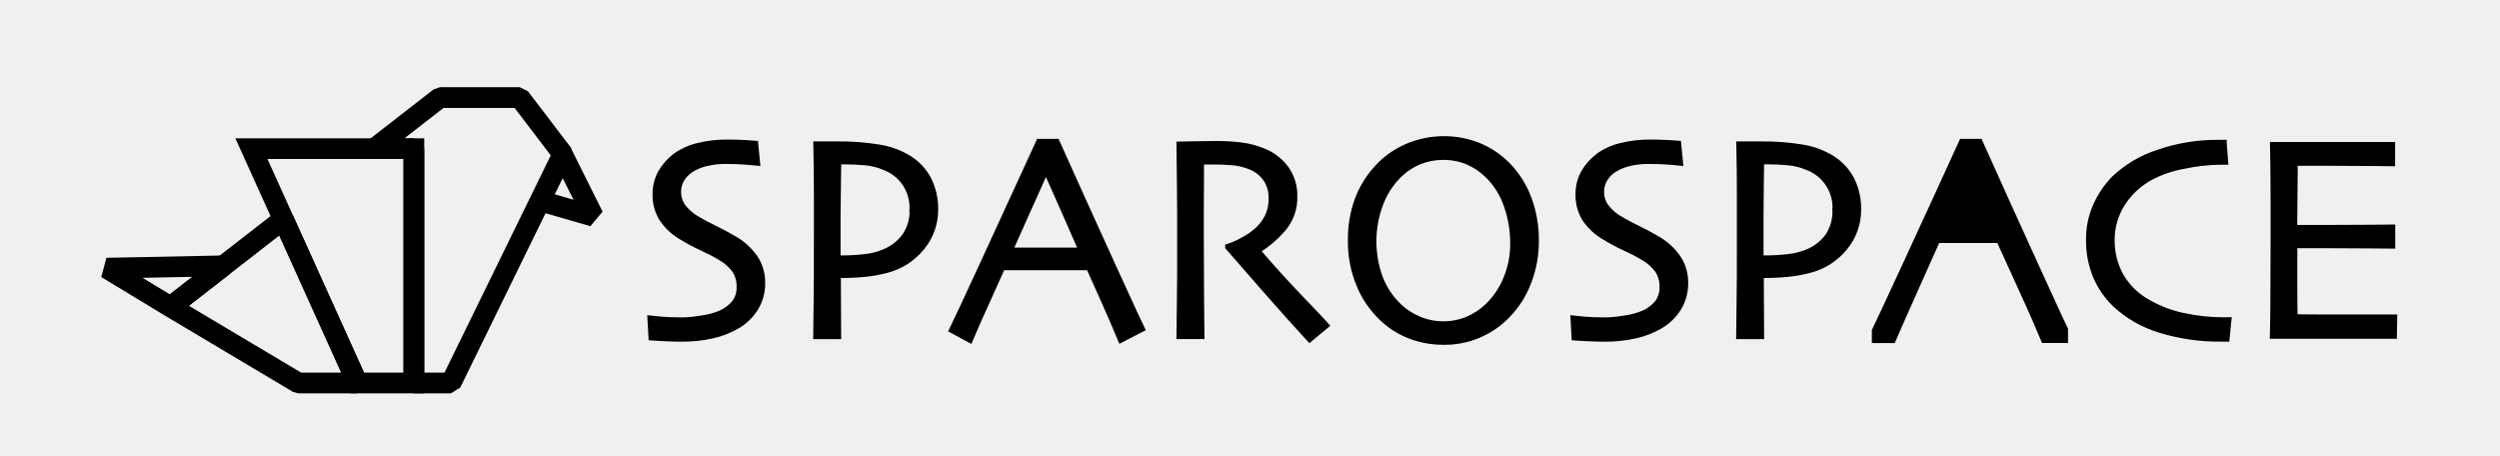
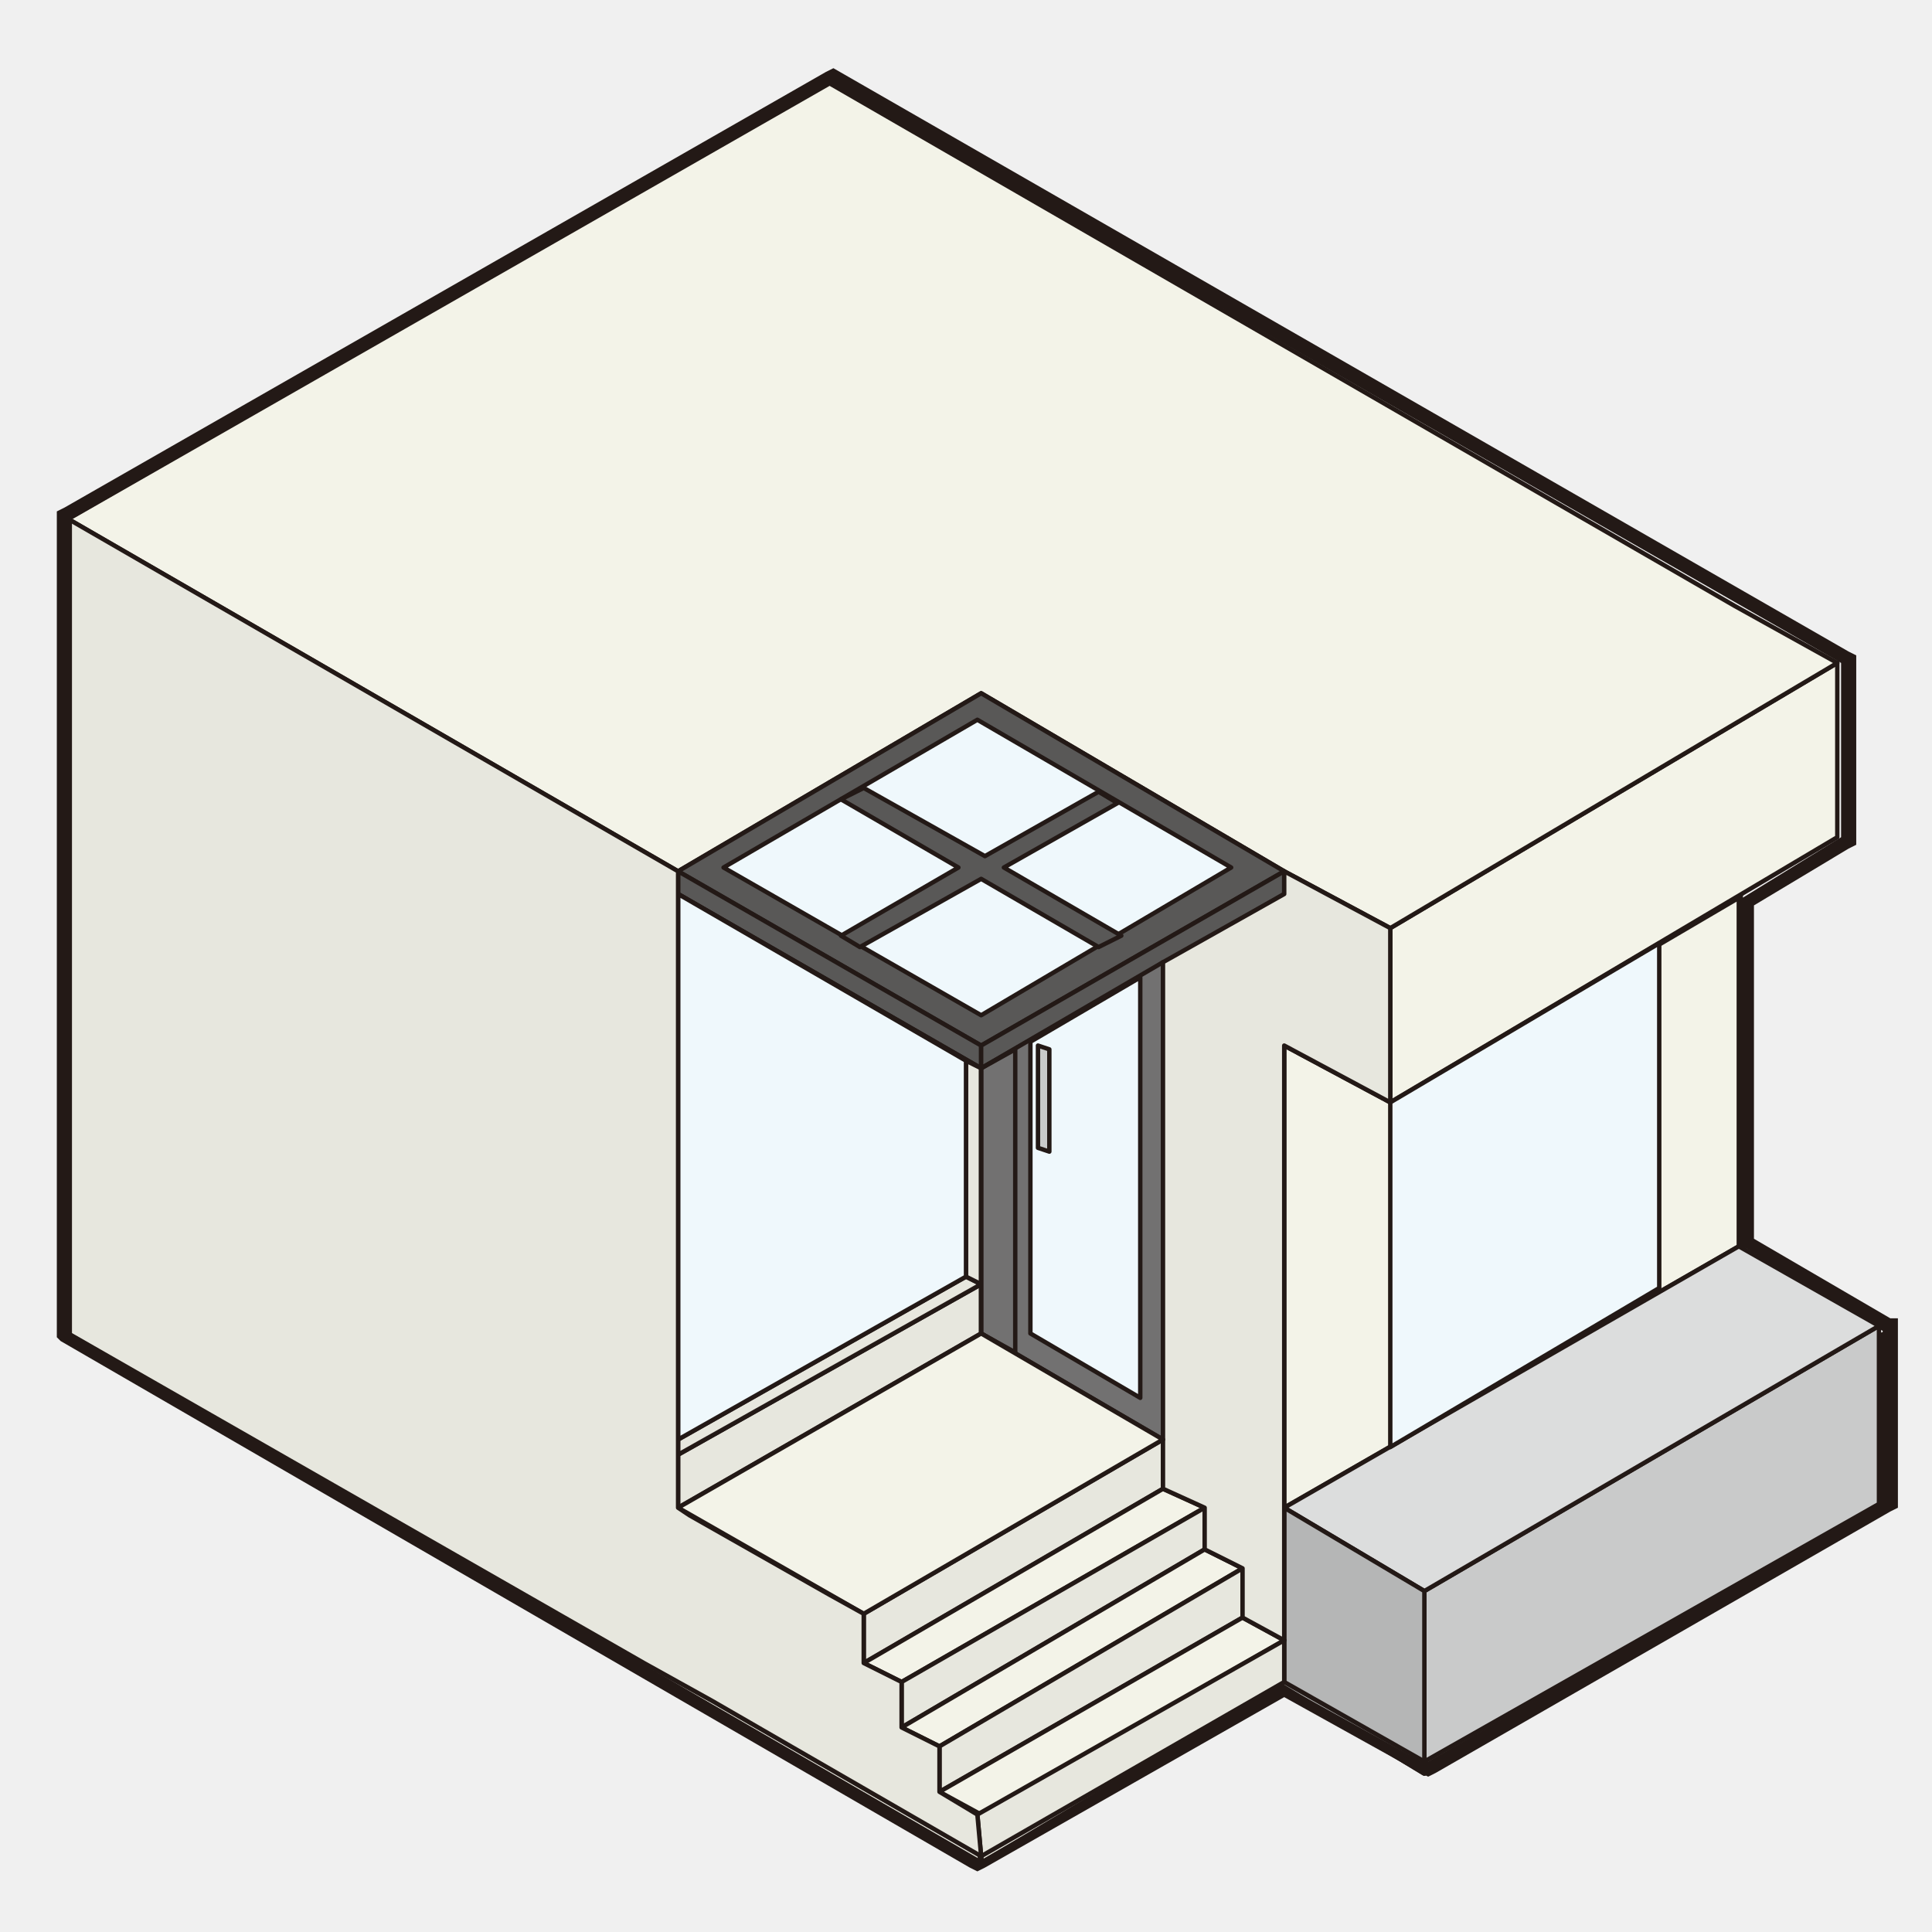
- <svg xmlns="http://www.w3.org/2000/svg" id="Layer_1" data-name="Layer 1" viewBox="0 0 603.04 109.89">
-   <path d="M184.15,68.16a11.59,11.59,0,0,1-1.69,6.29,13,13,0,0,1-4.55,4.37,21.32,21.32,0,0,1-6,2.32,33.27,33.27,0,0,1-7.5.78q-2.23,0-4.62-.14L157,81.61l-.28-5q.49.07,2.72.26t5.26.19a30.18,30.18,0,0,0,4.77-.49A16.89,16.89,0,0,0,174,75.31a8.74,8.74,0,0,0,3.15-2.44,5.77,5.77,0,0,0,1.1-3.62,6.88,6.88,0,0,0-1.1-4,11.13,11.13,0,0,0-3.64-3.12q-1.64-1-4.25-2.19a46.27,46.27,0,0,1-4.7-2.51,14.37,14.37,0,0,1-5.07-4.72,11,11,0,0,1-1.52-5.7,10.79,10.79,0,0,1,1.38-5.56,13.74,13.74,0,0,1,3.58-4A15.49,15.49,0,0,1,168.37,35a28.62,28.62,0,0,1,7.17-.84q2.16,0,4.38.12t2.53.16l.49,5.05-2.54-.24q-2.23-.21-5.5-.21a19.57,19.57,0,0,0-4,.44,12.28,12.28,0,0,0-3.64,1.34A7.21,7.21,0,0,0,164.85,43a5.78,5.78,0,0,0-1,3.34,6,6,0,0,0,1,3.29,11.55,11.55,0,0,0,3.85,3.26q1.43.87,3.78,2t4.62,2.46a15.64,15.64,0,0,1,5.24,4.72A10.78,10.78,0,0,1,184.15,68.16Z" style="stroke:#000;stroke-miterlimit:10" />
-   <path d="M225.89,50.61a14.36,14.36,0,0,1-3.29,9.2,16.24,16.24,0,0,1-8.78,5.57,32.9,32.9,0,0,1-5.17.91q-2.8.28-6.24.28l.07,14.74h-5.75q0-2.09.1-7.75T196.9,56q0-3.76,0-9.23t-.14-12.16q1.5,0,2.94,0H202a58.52,58.52,0,0,1,10.25.77A19.6,19.6,0,0,1,219.38,38a13.35,13.35,0,0,1,4.84,5.17A15.8,15.8,0,0,1,225.89,50.61Zm-5.92,0a10.16,10.16,0,0,0-6.65-10.1,14.74,14.74,0,0,0-4.53-1.13q-2.44-.23-5-.23h-1.29q0,.38-.07,5.23T202.34,52q0,2.58,0,6.1t0,4h1.39a42.07,42.07,0,0,0,5-.31,15.69,15.69,0,0,0,4.51-1.15,11.28,11.28,0,0,0,5-3.87A10.59,10.59,0,0,0,220,50.61Z" style="stroke:#000;stroke-miterlimit:10" />
-   <path d="M275.81,79.43l-5.42,2.8q-.14-.38-2.23-5.19t-5.52-12.37H242q-3.67,8.12-5.67,12.58t-2.2,5l-4.67-2.53q.91-1.81,7.47-16T250.59,34h4.53q7,15.6,13.69,30.23T275.81,79.43ZM260.68,60.22q-1.85-4.25-3.9-8.89t-4.31-9.69l-.14,0q-1.75,3.83-4.23,9.42T244,60.22l0,0h16.69Z" style="stroke:#000;stroke-miterlimit:10" />
-   <path d="M320.33,78.51,316,82.1q-.77-.8-5.43-6T296.16,59.68l0-.31a17.71,17.71,0,0,0,3.52-1.52,18.13,18.13,0,0,0,3.69-2.53,11.35,11.35,0,0,0,2.25-2.93,9.72,9.72,0,0,0,1-4.67,7.63,7.63,0,0,0-1.41-4.62,8.13,8.13,0,0,0-3.88-2.84,14.84,14.84,0,0,0-4.25-.92q-2.23-.16-4.11-.16l-1.92,0-1,0Q290,45.84,290,50.89T290,58q0,4.78.05,13t.09,10.29h-5.75q0-2.09.1-8.1t.07-15V51.79q0-4.7-.17-17.14l3.48-.07q3.13-.07,5.78-.07a48.45,48.45,0,0,1,5.88.35,20.62,20.62,0,0,1,5.57,1.5,12.55,12.55,0,0,1,5.46,4.3,11.2,11.2,0,0,1,2,6.67,11.66,11.66,0,0,1-3,8.23,26.49,26.49,0,0,1-5.75,4.89v.17q4.78,5.58,10.47,11.51T320.33,78.51Z" style="stroke:#000;stroke-miterlimit:10" />
-   <path d="M370.85,58a27.1,27.1,0,0,1-1.93,10.36,23.07,23.07,0,0,1-5,7.79,21.13,21.13,0,0,1-15.6,6.52,22.41,22.41,0,0,1-8.15-1.48,20.72,20.72,0,0,1-6.89-4.41,23.48,23.48,0,0,1-5.45-8,27.26,27.26,0,0,1-2.07-10.85,27.89,27.89,0,0,1,1.64-9.77,23.62,23.62,0,0,1,4.91-7.93,21,21,0,0,1,7.21-5.07A22.88,22.88,0,0,1,357,35a21,21,0,0,1,6.93,4.69,23.09,23.09,0,0,1,5.17,8.21A28.56,28.56,0,0,1,370.85,58Zm-5.92.56a27,27,0,0,0-1.52-8.9,18.2,18.2,0,0,0-4.62-7.33,15.54,15.54,0,0,0-4.69-3.13,14.57,14.57,0,0,0-5.81-1.12,15,15,0,0,0-5.84,1.13,15.23,15.23,0,0,0-4.9,3.33,19.15,19.15,0,0,0-4.34,6.9,25.33,25.33,0,0,0,0,17.56,18.7,18.7,0,0,0,4.48,6.72,15.5,15.5,0,0,0,4.71,3.08A14.59,14.59,0,0,0,348.26,78a14.86,14.86,0,0,0,5.81-1.13,15.76,15.76,0,0,0,4.9-3.26,19.29,19.29,0,0,0,4.29-6.39A21.56,21.56,0,0,0,364.93,58.55Z" style="stroke:#000;stroke-miterlimit:10" />
-   <path d="M406.88,68.16a11.59,11.59,0,0,1-1.69,6.29,13,13,0,0,1-4.55,4.37,21.32,21.32,0,0,1-6,2.32,33.28,33.28,0,0,1-7.5.78q-2.23,0-4.62-.14l-2.77-.17-.28-5q.49.07,2.72.26t5.26.19a30.18,30.18,0,0,0,4.77-.49,16.89,16.89,0,0,0,4.49-1.25,8.74,8.74,0,0,0,3.15-2.44,5.77,5.77,0,0,0,1.1-3.62,6.89,6.89,0,0,0-1.1-4,11.14,11.14,0,0,0-3.64-3.12q-1.64-1-4.25-2.19a46.36,46.36,0,0,1-4.7-2.51,14.37,14.37,0,0,1-5.07-4.72,11,11,0,0,1-1.51-5.7,10.8,10.8,0,0,1,1.38-5.56,13.73,13.73,0,0,1,3.58-4A15.49,15.49,0,0,1,391.09,35a28.63,28.63,0,0,1,7.17-.84q2.16,0,4.38.12t2.53.16l.49,5.05-2.54-.24q-2.23-.21-5.5-.21a19.57,19.57,0,0,0-4,.44,12.28,12.28,0,0,0-3.64,1.34A7.22,7.22,0,0,0,387.58,43a5.78,5.78,0,0,0-1,3.34,6,6,0,0,0,1,3.29,11.54,11.54,0,0,0,3.85,3.26q1.43.87,3.78,2t4.62,2.46a15.64,15.64,0,0,1,5.24,4.72A10.79,10.79,0,0,1,406.88,68.16Z" style="stroke:#000;stroke-miterlimit:10" />
-   <path d="M448.62,50.61a14.36,14.36,0,0,1-3.29,9.2,16.25,16.25,0,0,1-8.78,5.57,32.88,32.88,0,0,1-5.17.91q-2.8.28-6.25.28l.07,14.74h-5.75q0-2.09.1-7.75T419.63,56q0-3.76,0-9.23t-.14-12.16q1.5,0,2.94,0h2.35a58.52,58.52,0,0,1,10.25.77A19.59,19.59,0,0,1,442.11,38a13.35,13.35,0,0,1,4.84,5.17A15.81,15.81,0,0,1,448.62,50.61Zm-5.92,0A10.17,10.17,0,0,0,436,40.5a14.74,14.74,0,0,0-4.53-1.13q-2.44-.23-5-.23H425.2q0,.38-.07,5.23T425.06,52q0,2.58,0,6.1t0,4h1.39a42.05,42.05,0,0,0,5-.31A15.69,15.69,0,0,0,436,60.67a11.28,11.28,0,0,0,5-3.87A10.59,10.59,0,0,0,442.69,50.61Z" style="stroke:#000;stroke-miterlimit:10" />
-   <path d="M498.54,79.43v2.8h-5.42q-.14-.38-2.23-5.19c-1.39-3.21-6.31-13.9-8.59-18.93H467.63c-2.45,5.41-7.22,16.17-8.55,19.14s-2.06,4.63-2.2,5H452.2V79.71q.91-1.81,7.47-16T473.32,34h4.53q7,15.6,13.69,30.23T498.54,79.43Z" style="stroke:#000;stroke-miterlimit:10" />
-   <path d="M538,77l-.19,1.76q-.16,1.45-.3,3.15h-1.22a49,49,0,0,1-15.12-2.14,27.75,27.75,0,0,1-10.87-6.22,20.67,20.67,0,0,1-4.69-6.76,22.21,22.21,0,0,1-1.72-9,19.73,19.73,0,0,1,1.71-8.28A22.45,22.45,0,0,1,510,43,27.83,27.83,0,0,1,520.8,36.6a43.38,43.38,0,0,1,14.46-2.37h1.57q0,.63.14,2t.24,3H536a45,45,0,0,0-9,1A27.49,27.49,0,0,0,518.93,43a18.31,18.31,0,0,0-6.77,6.43,16,16,0,0,0-2.37,8.45,17.38,17.38,0,0,0,2.13,8.55,17,17,0,0,0,6.73,6.46,28.53,28.53,0,0,0,8.42,3.14,45,45,0,0,0,9.26,1H537C537.3,77,537.63,77,538,77Z" style="stroke:#000;stroke-miterlimit:10" />
-   <path d="M577.9,81.23l-4.63,0q-4.32,0-10.7,0-4.43,0-8.1,0l-6.22,0q.07-2,.12-8.75t.05-13.9q0-3.94,0-10.42t-.14-13.41l6.18,0q3.71,0,7.65,0,6.65,0,10.83,0l4.53,0V39.6l-4.37-.05q-4-.05-10-.05l-5.12,0-4,0q0,3.94-.07,7.86t-.07,7.4l3.71,0,3.81,0q6.13,0,11-.05l5.14-.05v4.81l-5.75-.05q-5.47-.05-10-.05l-4,0-3.88,0q0,6.59,0,10.45t.07,6.48l5,.05,6.31,0q5.19,0,8.73,0l4,0Z" style="stroke:#000;stroke-miterlimit:10" />
-   <polygon points="125.41 23.53 106.18 23.53 90.3 35.86 99.87 35.86 99.87 92.38 108.82 92.38 135.83 37.19 125.41 23.53" style="fill:none;stroke:#000;stroke-linejoin:bevel;stroke-width:5px" />
-   <polygon points="41.15 74.03 25.73 64.69 53.91 64.12 41.15 74.03" style="fill:none;stroke:#000;stroke-linejoin:bevel;stroke-width:5px" />
-   <polygon points="86.22 92.38 60.67 35.86 99.87 35.86 99.87 92.38 86.22 92.38" style="fill:none;stroke:#000;stroke-miterlimit:10;stroke-width:5px" />
-   <polyline points="135.45 36.69 143.17 52.16 130.32 48.45" style="fill:none;stroke:#000;stroke-linejoin:bevel;stroke-width:5px" />
-   <polygon points="68.37 52.89 41.15 74.03 71.98 92.38 86.22 92.38 68.37 52.89" style="fill:none;stroke:#000;stroke-linejoin:bevel;stroke-width:5px" />
+ <svg xmlns="http://www.w3.org/2000/svg" version="1.1" id="store-taipei" x="0px" y="0px" viewBox="0 0 51 51" style="enable-background:new 0 0 51 51;" xml:space="preserve">
+   <style type="text/css">
+ 	.st0{fill:none;stroke:#231916;stroke-width:0.153;stroke-linecap:round;stroke-linejoin:round;}
+ 	.st1{fill:#E7E7DE;stroke:#231916;stroke-width:0.153;stroke-linecap:round;stroke-linejoin:round;}
+ 	.st2{fill:#F3F3E8;stroke:#231916;stroke-width:0.153;stroke-linecap:round;stroke-linejoin:round;}
+ 	.st3{fill:#B5B6B6;stroke:#231916;stroke-width:0.153;stroke-linecap:round;stroke-linejoin:round;}
+ 	.st4{fill:#F7F8F8;}
+ 	.st5{fill:#231916;}
+ 	.st6{fill:#F3F3E8;}
+ 	.st7{fill:#DEF0F3;stroke:#000000;stroke-width:0.153;stroke-linecap:round;stroke-linejoin:round;}
+ 	.st8{fill:#727171;stroke:#000000;stroke-width:0.153;stroke-linecap:round;stroke-linejoin:round;}
+ 	.st9{fill:#898989;stroke:#000000;stroke-width:0.153;stroke-linecap:round;stroke-linejoin:round;}
+ 	.st10{fill:#9FA0A0;stroke:#000000;stroke-width:0.153;stroke-linecap:round;stroke-linejoin:round;}
+ 	.st11{fill:#B5B6B6;stroke:#000000;stroke-width:0.153;stroke-linecap:round;stroke-linejoin:round;}
+ 	.st12{fill:#826C49;stroke:#000000;stroke-width:0.153;stroke-linecap:round;stroke-linejoin:round;}
+ 	.st13{fill:#65553D;stroke:#000000;stroke-width:0.153;stroke-linecap:round;stroke-linejoin:round;}
+ 	.st14{fill:#61657A;stroke:#000000;stroke-width:0.153;stroke-linecap:round;stroke-linejoin:round;}
+ 	.st15{fill:#464C56;stroke:#000000;stroke-width:0.153;stroke-linecap:round;stroke-linejoin:round;}
+ 	.st16{fill:#5A6071;stroke:#000000;stroke-width:0.153;stroke-linecap:round;stroke-linejoin:round;}
+ 	.st17{fill:#C9CACA;}
+ 	.st18{fill:#DCDDDD;}
+ 	.st19{fill:#E7E7DE;}
+ 	.st20{fill:#FFFFFF;stroke:#231916;stroke-width:0.133;stroke-linejoin:round;}
+ 	.st21{fill:#F5EAF3;}
+ 	.st22{fill:#C9CACA;stroke:#231916;stroke-width:0.133;stroke-linejoin:round;}
+ 	.st23{fill:#DDDDDD;stroke:#231916;stroke-width:0.133;stroke-linejoin:round;}
+ 	.st24{fill:#FFFFFF;}
+ 	.st25{fill:#F6C5C9;}
+ 	.st26{fill:#F1C772;}
+ 	.st27{fill:#F5E9AA;}
+ 	.st28{fill:#B2CA92;}
+ 	.st29{fill:#8D5EA4;}
+ 	.st30{fill:#F3F3E8;stroke:#231916;stroke-width:0.116;stroke-linejoin:round;}
+ 	.st31{fill:#C9CACA;stroke:#231916;stroke-width:0.116;stroke-linejoin:round;}
+ 	.st32{fill:#DCDDDD;stroke:#231916;stroke-width:0.116;stroke-linejoin:round;}
+ 	.st33{fill:#B5B6B6;stroke:#231916;stroke-width:0.116;stroke-linejoin:round;}
+ 	.st34{fill:#595857;stroke:#231916;stroke-width:0.116;stroke-linejoin:round;}
+ 	.st35{fill:#EFF8FC;stroke:#231916;stroke-width:0.116;stroke-linejoin:round;}
+ 	.st36{fill:none;stroke:#231916;stroke-width:0.116;stroke-linejoin:round;}
+ 	.st37{fill:#E7E7DE;stroke:#231916;stroke-width:0.116;stroke-linejoin:round;}
+ 	.st38{fill:#727171;stroke:#231916;stroke-width:0.116;stroke-linejoin:round;}
+ </style>
+   <g id="store-inside">
+     <polygon class="st0" points="1.7,16.6 21.8,5 45.9,18.9 46,33 49.8,35.1 49.8,39.7 37.6,46.8 33.8,44.5 25.9,49.2 1.7,35.2  " />
+     <polygon class="st0" points="17.8,39.9 22.8,42.8 30.8,38.1 25.9,35.3  " />
+     <polygon class="st1" points="22.8,44 30.8,39.3 30.8,38.1 22.8,42.8  " />
+     <polygon class="st2" points="22.8,44 30.8,39.3 31.8,39.9 23.8,44.5  " />
+     <polygon class="st1" points="23.8,44.5 31.8,39.9 31.8,41.1 23.8,45.7  " />
+     <polygon class="st2" points="23.8,45.7 24.8,46.2 32.7,41.6 31.8,41.1  " />
+     <polygon class="st1" points="24.8,46.2 32.8,41.6 32.8,42.9 24.8,47.5  " />
+     <polygon class="st2" points="24.8,47.5 32.8,42.9 33.8,43.4 25.8,48.1  " />
+     <polygon class="st1" points="25.9,49.2 33.8,44.5 33.8,43.4 25.8,48.1  " />
+     <polygon class="st3" points="33.8,40 37.6,42.2 37.6,46.8 33.8,44.5  " />
+     <polygon class="st4" points="25.9,35.3 17.8,39.9 1.8,30.7 21.9,19.2 45.9,33 33.9,40  " />
+     <path class="st5" d="M21.8,19.3L45.7,33L34,39.9l-8-4.7h-0.2l-8,4.6L2,30.8L21.8,19.3 M21.9,19.2L1.7,30.8L17.8,40l8-4.6l8,4.7   L46,33L21.9,19.2L21.9,19.2L21.9,19.2z" />
+     <polygon class="st6" points="2.6,17.2 22.6,5.8 22.6,19.7 2.6,31.1  " />
+     <path class="st5" d="M22.6,5.9v13.7L2.7,30.9V17.3L22.6,5.9 M22.8,5.6L2.6,17.2v14l20.2-11.6L22.8,5.6L22.8,5.6L22.8,5.6z" />
+     <polygon class="st6" points="21.9,20.1 21.9,6.3 45.8,20 45.9,33.9  " />
+     <path class="st5" d="M22,6.4l23.8,13.7l0.1,13.7L22,20.1V6.4 M21.8,6.1v14L46,34.1l-0.1-14L21.8,6.1L21.8,6.1L21.8,6.1z" />
+     <polygon class="st7" points="25.7,32.1 30.7,35 34.7,32.7 34.7,31.1 29.7,28.2 25.7,30.5  " />
+     <polygon class="st8" points="25.7,30.5 30.7,33.4 30.7,35 25.7,32.1  " />
+     <polygon class="st9" points="34.7,31.1 30.7,33.4 30.7,35 34.7,32.7  " />
+     <polygon class="st7" points="25.7,30.5 30.7,33.4 34.7,31.1 29.7,28.2  " />
+     <polygon class="st10" points="30.3,20.2 28.8,19.3 25.9,21 20.3,17.8 18.8,18.7 25.7,22.8  " />
+     <polygon class="st8" points="18.8,18.7 25.7,22.8 25.7,27.4 18.8,23.4  " />
+     <polygon class="st9" points="25.7,22.8 28.3,21.3 28.3,26 25.7,27.4  " />
+     <path class="st11" d="M18.4,37.7v0.4c0.1,0.1,0.2,0.1,0.3,0l0,0v-0.4" />
+     <path class="st11" d="M21.5,36v0.4c0.1,0.1,0.2,0.1,0.3,0l0,0V36" />
+     <path class="st11" d="M16.5,36.6V37c0.1,0.1,0.2,0.1,0.3,0l0,0v-0.4" />
+     <polygon class="st8" points="18.6,34.6 18.6,34.3 17.8,33.8 17.8,33 17.1,32.7 17.1,33.4 16.4,33 16.4,33.3 17.2,33.7 17.2,34.4    16.4,34 16.4,36.6 18.6,37.9 18.6,35.3 17.8,34.8 17.8,34.1  " />
+     <polygon class="st9" points="18.6,35.3 21.9,33.3 21.9,36 18.6,37.9  " />
+     <polygon class="st9" points="18.6,34.3 21.9,32.3 21.9,32.7 18.6,34.6  " />
+     <polygon class="st7" points="21.9,32.3 21.1,31.8 17.8,33.8 18.6,34.3  " />
+     <polygon class="st9" points="21.9,33.3 21.4,33 18.6,34.6 18.3,34.4 17.8,34.8 18.6,35.3  " />
+     <polygon class="st8" points="17.8,34.1 18.3,34.4 17.8,34.8  " />
+     <polygon class="st9" points="16.4,34 17,33.6 17.2,33.7 17.2,34.4  " />
+     <polygon class="st9" points="17.8,33.8 21.1,31.8 21.1,31.1 17.8,33  " />
+     <polygon class="st7" points="17.8,33 17.1,32.7 20.5,30.8 21.1,31.1  " />
+     <polygon class="st7" points="16.4,33 19.8,31 19.9,31.1 17.1,32.7 17.1,33.4  " />
+     <polygon class="st11" points="18.6,35.7 21.9,33.8 22.1,33.9 22.1,34.7 18.7,36.5 18.6,36.4  " />
+     <polygon class="st8" points="18.7,36.5 18.6,36.4 18.6,35.7 18.7,35.8  " />
+     <polygon class="st9" points="18.7,35.8 22.1,33.9 22.1,34.7 18.7,36.5  " />
+     <polygon class="st11" points="22.1,33.9 21.9,33.8 18.6,35.7 18.7,35.8  " />
+     <polygon class="st8" points="18.7,37.6 18.6,37.5 18.6,36.8 18.7,36.9  " />
+     <polygon class="st9" points="18.7,36.9 22.1,34.9 22.1,35.7 18.7,37.6  " />
+     <polygon class="st11" points="22.1,34.9 21.9,34.9 18.6,36.8 18.7,36.9  " />
+     <polygon class="st10" points="28.3,12 42.3,20.2 44.3,19 30.3,10.8  " />
+     <polygon class="st9" points="44.3,19 44.3,23.7 42.3,24.9 42.3,20.2  " />
+     <polygon class="st8" points="28.3,12 42.3,20.2 42.3,24.9 28.3,16.7  " />
+     <polygon class="st8" points="28.3,21.3 42.3,29.5 42.3,34.1 28.3,26  " />
+     <polygon class="st9" points="42.3,29.5 44.3,28.3 44.3,32.9 42.3,34.1  " />
+     <polygon class="st7" points="30.3,17.8 30.3,20.2 44.3,28.3 44.3,23.7 42.3,24.9  " />
+     <polygon class="st7" points="28.3,21.3 30.3,20.2 44.3,28.3 42.3,29.5  " />
+     <polygon class="st12" points="8.2,29 8.3,30.4 8.4,30.5 8.5,30.4 8.6,29.1  " />
+     <polygon class="st13" points="8.4,29.2 8.4,30.5 8.3,30.4 8.2,29.2  " />
+     <polygon class="st12" points="7.4,28.6 7.5,30 7.6,30 7.7,30 7.8,28.6  " />
+     <polygon class="st13" points="7.6,28.7 7.6,30 7.5,30 7.4,28.7  " />
+     <polygon class="st12" points="9.3,28.4 9.4,29.8 9.4,29.8 9.5,29.8 9.7,28.4  " />
+     <polygon class="st13" points="9.5,28.5 9.4,29.8 9.4,29.8 9.3,28.5  " />
+     <polygon class="st12" points="8.6,28 8.7,29.4 8.8,29.4 8.8,29.4 9,28  " />
+     <polygon class="st13" points="8.8,28.1 8.8,29.4 8.7,29.4 8.6,28.1  " />
+     <path class="st14" d="M8.2,28.9l-0.8-0.5l1.3-0.7l0.9,0.5c0.1,0.1,0.2,0.2,0.2,0.4C9.5,28.9,9,29,8.6,28.9L8.2,28.9L8.2,28.9   L8.2,28.9z" />
+     <path class="st15" d="M8.2,29.2v-0.3h0.3c0.4,0.1,0.8,0,1.1-0.3l0,0c0,0,0-0.1,0-0.1l0,0v0.3c-0.2,0.4-0.7,0.6-1.2,0.4L8.2,29.2   L8.2,29.2" />
+     <polygon class="st14" points="8.6,27.6 8.6,26 7.4,26.7 7.4,28.4  " />
+     <polygon class="st15" points="7.6,28.5 7.6,26.8 7.4,26.7 7.4,28.4 7.4,28.7 8.2,29.2 8.2,28.9  " />
+     <polygon class="st14" points="8.8,26.1 7.6,26.8 7.6,28.5 8.9,27.8  " />
+     <polygon class="st14" points="8.6,26 8.8,26.1 7.6,26.8 7.4,26.7  " />
+     <polygon class="st12" points="14.6,32.5 14.7,33.9 14.8,34 14.9,33.9 15,32.6  " />
+     <polygon class="st13" points="14.8,32.7 14.8,34 14.7,33.9 14.6,32.7  " />
+     <polygon class="st12" points="13.9,32.1 14,33.5 14.1,33.5 14.2,33.5 14.3,32.1  " />
+     <polygon class="st13" points="14.1,32.2 14.1,33.5 14,33.5 13.9,32.2  " />
+     <polygon class="st12" points="15.6,31.9 15.7,33.3 15.8,33.3 15.9,33.3 16,31.9  " />
+     <polygon class="st13" points="15.8,32 15.8,33.3 15.7,33.3 15.6,32  " />
+     <polygon class="st12" points="15,31.5 15.1,32.9 15.1,32.9 15.2,32.9 15.4,31.5  " />
+     <polygon class="st13" points="15.2,31.6 15.1,32.9 15.1,32.9 15,31.6  " />
+     <polygon class="st14" points="15.9,30 16.1,30.1 14.9,30.8 14.7,30.7  " />
+     <path class="st14" d="M16.1,31.8l-1.3,0.7L14,32c-0.1-0.1-0.2-0.2-0.2-0.4c0.3-0.4,0.8-0.6,1.2-0.4h0.3L16.1,31.8z" />
+     <polygon class="st16" points="16.1,30.1 14.8,30.8 14.8,32.8 16.1,32.1  " />
+     <path class="st15" d="M14.7,30.8l-0.2,1.5l0,0L14,32c-0.1-0.1-0.2-0.2-0.2-0.4v0.3c0,0.2,0.1,0.3,0.2,0.4l0.9,0.5v-1.9L14.7,30.8z" />
+     <polygon class="st12" points="12.2,33.8 12.3,35.2 12.4,35.3 12.4,35.2 12.6,33.9  " />
+     <polygon class="st13" points="12.4,34 12.4,35.3 12.3,35.2 12.2,34  " />
+     <polygon class="st12" points="11.5,33.4 11.6,34.8 11.7,34.8 11.7,34.8 11.9,33.4  " />
+     <polygon class="st13" points="11.7,33.5 11.7,34.8 11.6,34.8 11.5,33.5  " />
+     <polygon class="st12" points="13.2,33.2 13.3,34.6 13.4,34.6 13.5,34.6 13.6,33.3  " />
+     <polygon class="st13" points="13.4,33.4 13.4,34.6 13.3,34.6 13.2,33.3  " />
+     <polygon class="st12" points="12.5,32.8 12.6,34.2 12.7,34.2 12.8,34.2 12.9,32.9  " />
+     <polygon class="st13" points="12.7,33 12.7,34.2 12.6,34.2 12.5,32.9  " />
+     <polygon class="st14" points="13.5,31.3 13.7,31.4 12.4,32.1 12.2,32  " />
+     <path class="st14" d="M13.7,33.1l-1.3,0.7l-0.9-0.5c-0.1-0.1-0.2-0.2-0.2-0.4c0.2-0.4,0.7-0.6,1.2-0.4h0.3L13.7,33.1z" />
+     <polygon class="st16" points="13.7,31.4 12.4,32.2 12.4,34.1 13.7,33.4  " />
+     <path class="st15" d="M12.2,32.1L12,33.6l0,0l-0.5-0.3c-0.1-0.1-0.2-0.2-0.2-0.3v0.3c0,0.2,0.1,0.3,0.2,0.4l0.9,0.5v-1.9L12.2,32.1   z" />
+     <polygon class="st11" points="9.9,30.9 7.7,29.6 12.1,27.1 14.4,28.3  " />
+     <polygon class="st8" points="7.7,29.6 7.7,30.3 7.7,32.2 9.9,33.5 9.9,31.6 9.9,30.9  " />
+     <polygon class="st10" points="14.4,30.9 14.4,29 14.4,28.3 9.9,30.9 9.9,31.6 9.9,33.5 11.3,32.7 11.3,30.7 13.9,29.3 13.9,31.2     " />
+     <polygon class="st9" points="13.9,31.2 12.2,30.3 13.9,29.3  " />
+     <polygon class="st2" points="17.8,40 22.8,42.8 30.7,38.2 25.9,35.3  " />
+     <polygon class="st17" points="37.7,42.2 49.7,35.3 49.7,39.8 37.7,46.7  " />
+     <path class="st5" d="M49.6,35.4v4.3l-11.9,6.8v-4.2L49.6,35.4 M49.8,35.1l-12.2,7.1v4.6l12.2-7V35.1L49.8,35.1L49.8,35.1z" />
+     <polygon class="st18" points="34,40.1 46,33 49.6,35.1 37.6,42.2  " />
+     <path class="st5" d="M46,33.2l3.4,2l-11.8,6.9l-3.5-2L46,33.2 M46,33l-12.2,7.1l3.8,2.2l12.1-7.1L46,33z" />
+     <polygon class="st19" points="32.8,42.8 32.8,41.6 31.8,41 31.8,39.9 30.8,39.3 30.8,38.3 33.8,40 33.7,43.3  " />
+     <path class="st5" d="M30.9,38.4l2.8,1.7v3.1L33,42.8v-1.2c0-0.1,0-0.1-0.1-0.1L32,41v-1.1c0-0.1,0-0.1-0.1-0.1l-1-0.5L30.9,38.4    M30.7,38.1v1.2l1,0.5v1.2l1,0.6v1.3l1,0.5V40l-3.1-1.9l0,0L30.7,38.1z" />
+     <polygon class="st19" points="45.1,19.5 21.9,6.1 21.9,5.1 45.8,19 45.9,33 45.2,33.4  " />
+     <path class="st5" d="M22,5.3l23.8,13.8l0.1,13.9l-0.6,0.3l-0.1-13.7c0-0.1,0-0.1-0.1-0.1L22,6.1L22,5.3 M21.8,5.1v1.1L45,19.5   l0.1,14l0.9-0.5l-0.1-14L21.8,5.1L21.8,5.1z" />
+     <polygon class="st1" points="25.9,49.2 25.8,48.1 24.8,47.5 24.8,46.2 23.8,45.7 23.8,44.5 22.8,44 22.8,42.8 2.6,31.2 2.6,17.2    21.8,6.1 21.8,5 1.6,16.6 1.7,35.2 2.6,35.7 2.6,35.7  " />
+     <polygon class="st2" points="1.6,16.6 2.6,17.2 21.8,6.1 21.8,5  " />
+     <polygon class="st2" points="21.9,5 45.9,18.9 45.1,19.5 21.9,6.1  " />
+     <path class="st20" d="M30.6,21.7c-0.1,0-0.2,0-0.3-0.1l0,0c0,0.2,0.2,0.3,0.4,0.3c0.1,0,0.2-0.1,0.3-0.3l0,0   C30.8,21.6,30.7,21.7,30.6,21.7z" />
+     <path class="st20" d="M31,21L31,21c0-0.1,0-0.2-0.1-0.2l0,0c-0.2-0.2-0.4-0.2-0.5,0l0,0c-0.1,0.1-0.1,0.2-0.1,0.3l0,0l0.1,0.5   c0.1,0.2,0.3,0.3,0.5,0.2c0.1,0,0.2-0.1,0.2-0.2L31,21L31,21L31,21z" />
+     <path class="st21" d="M31,21.1c0-0.1-0.2-0.1-0.3-0.1s-0.3,0-0.3,0.1l0,0v0.3c0.1,0.2,0.2,0.2,0.4,0.2c0.1,0,0.1-0.1,0.2-0.2v-0.3   H31z" />
+     <path class="st22" d="M30.3,20.5v0.3c0.1,0.1,0.3,0.2,0.4,0.1c0,0,0.1-0.1,0.1-0.1v-0.3L30.3,20.5z" />
+     <ellipse class="st23" cx="30.6" cy="20.5" rx="0.2" ry="0.1" />
+     <path class="st20" d="M30.7,20.3L30.7,20.3c0.1-0.1,0-0.2,0-0.2c-0.1-0.1-0.2,0-0.2,0c0,0.1,0,0.1,0,0.2l0,0c0,0,0,0.1,0,0.1l0,0   c0.1,0.1,0.2,0.1,0.2,0l0,0C30.7,20.4,30.7,20.3,30.7,20.3L30.7,20.3L30.7,20.3z" />
+     <path class="st24" d="M30.3,21.1c0.1,0.1,0.2,0.1,0.3,0.1c0.1,0,0.2,0,0.3-0.1c-0.1,0.1-0.2,0.1-0.3,0.1   C30.5,21.1,30.4,21.1,30.3,21.1z" />
+     <path class="st20" d="M32.7,22.9c-0.1,0-0.2,0-0.3-0.1l0,0c0,0.2,0.2,0.3,0.4,0.3c0.1,0,0.2-0.1,0.3-0.3l0,0   C33,22.9,32.9,22.9,32.7,22.9z" />
+     <path class="st20" d="M33.1,22.2L33.1,22.2c0-0.1,0-0.2-0.1-0.2l0,0c-0.2-0.2-0.4-0.2-0.5,0l0,0c-0.1,0.1-0.1,0.2-0.1,0.3l0,0   l0.1,0.5c0.1,0.2,0.3,0.3,0.5,0.2c0.1,0,0.2-0.1,0.2-0.2L33.1,22.2L33.1,22.2L33.1,22.2z" />
+     <path class="st25" d="M33,22.3c0-0.1-0.2-0.1-0.3-0.1s-0.3,0-0.3,0.1l0,0v0.3c0.1,0.2,0.2,0.2,0.4,0.2c0.1,0,0.1-0.1,0.2-0.2v-0.3   H33z" />
+     <path class="st22" d="M32.4,21.7V22c0.1,0.1,0.3,0.2,0.4,0.1c0,0,0.1-0.1,0.1-0.1v-0.3H32.4z" />
+     <ellipse class="st23" cx="32.7" cy="21.7" rx="0.2" ry="0.1" />
+     <path class="st20" d="M32.8,21.5L32.8,21.5c0.1-0.1,0-0.2,0-0.2c-0.1-0.1-0.2,0-0.2,0c0,0.1,0,0.1,0,0.2l0,0c0,0,0,0.1,0,0.1l0,0   c0.1,0.1,0.2,0.1,0.2,0l0,0C32.8,21.6,32.8,21.5,32.8,21.5L32.8,21.5L32.8,21.5z" />
+     <path class="st24" d="M32.4,22.3c0.1,0.1,0.2,0.1,0.3,0.1c0.1,0,0.2,0,0.3-0.1c-0.1,0.1-0.2,0.1-0.3,0.1   C32.6,22.4,32.5,22.4,32.4,22.3z" />
+     <path class="st20" d="M34.7,24.1c-0.1,0-0.2,0-0.3-0.1l0,0c0,0.2,0.2,0.3,0.4,0.3c0.1,0,0.2-0.1,0.3-0.3l0,0   C35,24,34.9,24.1,34.7,24.1z" />
+     <path class="st20" d="M35.1,23.4L35.1,23.4c0-0.1,0-0.2-0.1-0.2l0,0c-0.2-0.2-0.4-0.2-0.5,0l0,0c-0.1,0.1-0.1,0.2-0.1,0.3l0,0   l0.1,0.5c0.1,0.2,0.3,0.3,0.5,0.2c0.1,0,0.2-0.1,0.2-0.2L35.1,23.4L35.1,23.4L35.1,23.4z" />
+     <path class="st26" d="M35,23.5c0-0.1-0.2-0.1-0.3-0.1s-0.3,0-0.3,0.1l0,0v0.3c0,0.2,0.1,0.3,0.3,0.3c0.2,0,0.3-0.1,0.3-0.3L35,23.5   L35,23.5z" />
+     <path class="st22" d="M34.5,22.8v0.3c0.1,0.1,0.3,0.2,0.4,0.1c0,0,0.1-0.1,0.1-0.1v-0.3H34.5z" />
+     <ellipse class="st23" cx="34.7" cy="22.8" rx="0.2" ry="0.1" />
+     <path class="st20" d="M34.8,22.7L34.8,22.7c0.1-0.1,0-0.2,0-0.2c-0.1-0.1-0.2,0-0.2,0c0,0.1,0,0.1,0,0.2l0,0c0,0,0,0.1,0,0.1l0,0   c0.1,0.1,0.2,0.1,0.2,0l0,0C34.8,22.7,34.8,22.7,34.8,22.7L34.8,22.7L34.8,22.7z" />
+     <path class="st24" d="M34.4,23.5c0.1,0.1,0.2,0.1,0.3,0.1c0.1,0,0.2,0,0.3-0.1c-0.1,0.1-0.2,0.1-0.3,0.1   C34.6,23.5,34.5,23.5,34.4,23.5z" />
+     <path class="st20" d="M37,25.3c-0.1,0-0.2,0-0.3-0.1l0,0c0,0.2,0.2,0.3,0.4,0.3c0.1,0,0.2-0.1,0.3-0.3l0,0   C37.2,25.3,37.1,25.3,37,25.3z" />
+     <path class="st20" d="M37.3,24.6L37.3,24.6c0-0.1,0-0.2-0.1-0.2l0,0c-0.2-0.2-0.4-0.2-0.5,0l0,0c-0.1,0.1-0.1,0.2-0.1,0.3l0,0   l0.1,0.5c0.1,0.2,0.3,0.3,0.5,0.2c0.1,0,0.2-0.1,0.2-0.2L37.3,24.6L37.3,24.6L37.3,24.6z" />
+     <path class="st27" d="M37.3,24.7c0-0.1-0.2-0.1-0.3-0.1s-0.3,0-0.3,0.1l0,0l0.1,0.4c0.1,0.2,0.2,0.2,0.4,0.2c0.1,0,0.1-0.1,0.2-0.2   L37.3,24.7L37.3,24.7z" />
+     <path class="st22" d="M36.7,24.1v0.3c0.1,0.1,0.3,0.2,0.4,0.1c0,0,0.1-0.1,0.1-0.1v-0.3H36.7z" />
+     <ellipse class="st23" cx="36.9" cy="24.1" rx="0.2" ry="0.1" />
+     <path class="st20" d="M37,23.9L37,23.9c0.1-0.1,0-0.2,0-0.2c-0.1-0.1-0.2,0-0.2,0c0,0.1,0,0.1,0,0.2l0,0c0,0,0,0.1,0,0.1l0,0   c0.1,0.1,0.2,0.1,0.2,0l0,0C37,24,37,23.9,37,23.9L37,23.9L37,23.9z" />
+     <path class="st24" d="M36.6,24.7c0.1,0.1,0.2,0.1,0.3,0.1c0.1,0,0.2,0,0.3-0.1c-0.1,0.1-0.2,0.1-0.3,0.1   C36.8,24.8,36.7,24.8,36.6,24.7z" />
+     <path class="st20" d="M39.2,26.6c-0.1,0-0.2,0-0.3-0.1l0,0c0,0.2,0.2,0.3,0.4,0.3c0.1,0,0.2-0.1,0.3-0.3l0,0   C39.5,26.5,39.4,26.6,39.2,26.6z" />
+     <path class="st20" d="M39.6,25.9L39.6,25.9c0-0.1,0-0.2-0.1-0.2l0,0c-0.2-0.2-0.4-0.2-0.5,0l0,0c-0.1,0.1-0.1,0.2-0.1,0.3l0,0   l0.1,0.5c0.1,0.2,0.3,0.3,0.5,0.2c0.1,0,0.2-0.1,0.2-0.2L39.6,25.9L39.6,25.9L39.6,25.9z" />
+     <path class="st28" d="M39.6,26c0-0.1-0.2-0.1-0.3-0.1s-0.3,0-0.3,0.1l0,0v0.3c0.1,0.2,0.2,0.2,0.4,0.2c0.1,0,0.1-0.1,0.2-0.2V26   H39.6z" />
+     <path class="st22" d="M39,25.3v0.3c0.1,0.1,0.3,0.2,0.4,0.1c0,0,0.1-0.1,0.1-0.1v-0.3H39z" />
+     <ellipse class="st23" cx="39.2" cy="25.3" rx="0.2" ry="0.1" />
+     <path class="st20" d="M39.4,25.2L39.4,25.2c0.1-0.1,0-0.2,0-0.2c-0.1-0.1-0.2,0-0.2,0c0,0.1,0,0.1,0,0.2l0,0c0,0,0,0.1,0,0.1l0,0   c0.1,0.1,0.2,0.1,0.2,0l0,0C39.3,25.2,39.3,25.2,39.4,25.2L39.4,25.2L39.4,25.2z" />
+     <path class="st24" d="M39,26C39,26,39.1,26,39.2,26c0.1,0,0.2,0,0.3-0.1C39.5,26,39.3,26,39.2,26C39.1,26,39,26,39,26z" />
+     <path class="st20" d="M41.4,27.9c-0.1,0-0.2,0-0.3-0.1l0,0c0,0.2,0.2,0.3,0.4,0.3c0.1,0,0.2-0.1,0.3-0.3l0,0   C41.6,27.8,41.5,27.9,41.4,27.9z" />
+     <path class="st20" d="M41.7,27.2L41.7,27.2c0-0.1,0-0.2-0.1-0.2l0,0c-0.2-0.2-0.4-0.2-0.5,0l0,0C41,27,41,27.1,41,27.2l0,0l0.1,0.5   c0.1,0.2,0.3,0.3,0.5,0.2c0.1,0,0.2-0.1,0.2-0.2L41.7,27.2L41.7,27.2L41.7,27.2z" />
+     <path class="st29" d="M41.7,27.3c0-0.1-0.2-0.1-0.3-0.1s-0.3,0-0.3,0.1l0,0v0.3c0.1,0.2,0.2,0.2,0.4,0.2c0.1,0,0.1-0.1,0.2-0.2   v-0.3H41.7z" />
+     <path class="st22" d="M41.2,26.6v0.3c0.1,0.1,0.3,0.2,0.4,0.1c0,0,0.1-0.1,0.1-0.1v-0.3H41.2z" />
+     <ellipse class="st23" cx="41.4" cy="26.6" rx="0.2" ry="0.1" />
+     <path class="st20" d="M41.5,26.5L41.5,26.5c0.1-0.1,0-0.2,0-0.2c-0.1-0.1-0.2,0-0.2,0c0,0.1,0,0.1,0,0.2l0,0c0,0,0,0.1,0,0.1l0,0   c0.1,0.1,0.2,0.1,0.2,0l0,0C41.5,26.5,41.5,26.5,41.5,26.5L41.5,26.5L41.5,26.5z" />
+     <path class="st24" d="M41.1,27.3c0.1,0.1,0.2,0.1,0.3,0.1c0.1,0,0.2,0,0.3-0.1c-0.1,0.1-0.2,0.1-0.3,0.1   C41.3,27.3,41.2,27.3,41.1,27.3z" />
+     <path class="st20" d="M30.2,31c-0.1,0-0.2,0-0.3-0.1l0,0c0,0.2,0.2,0.3,0.4,0.3c0.1,0,0.2-0.1,0.3-0.3l0,0   C30.5,30.9,30.3,31,30.2,31z" />
+     <path class="st20" d="M30.6,30.3L30.6,30.3c0-0.1,0-0.2-0.1-0.2l0,0c-0.2-0.2-0.4-0.2-0.5,0l0,0c-0.1,0.1-0.1,0.2-0.1,0.3l0,0   l0.1,0.5c0.1,0.2,0.3,0.3,0.5,0.2c0.1,0,0.2-0.1,0.2-0.2L30.6,30.3L30.6,30.3L30.6,30.3z" />
+     <path class="st29" d="M30.5,30.4c0-0.1-0.2-0.1-0.3-0.1s-0.3,0-0.3,0.1l0,0v0.3c0.1,0.2,0.2,0.2,0.4,0.2c0.1,0,0.1-0.1,0.2-0.2   v-0.3H30.5z" />
+     <path class="st22" d="M30,29.8v0.3c0.1,0.1,0.3,0.2,0.4,0.1c0,0,0.1-0.1,0.1-0.1v-0.3H30z" />
+     <ellipse class="st23" cx="30.2" cy="29.8" rx="0.2" ry="0.1" />
+     <path class="st20" d="M30.3,29.6L30.3,29.6c0.1-0.1,0-0.2,0-0.2c-0.1-0.1-0.2,0-0.2,0c0,0.1,0,0.1,0,0.2l0,0c0,0,0,0.1,0,0.1l0,0   c0.1,0.1,0.2,0.1,0.2,0l0,0C30.3,29.7,30.3,29.6,30.3,29.6L30.3,29.6L30.3,29.6z" />
+     <path class="st24" d="M30,30.4c0.1,0.1,0.2,0.1,0.3,0.1c0.1,0,0.2,0,0.3-0.1c-0.1,0.1-0.2,0.1-0.3,0.1C30.1,30.5,30,30.4,30,30.4z" />
+     <path class="st20" d="M18.2,32.5c-0.1,0-0.2,0-0.3-0.2l0,0c0,0.2,0.2,0.3,0.4,0.3c0.1,0,0.2-0.1,0.3-0.3l0,0   C18.4,32.4,18.3,32.5,18.2,32.5z" />
+     <path class="st20" d="M18.6,31.8L18.6,31.8c0-0.1,0-0.2-0.1-0.2l0,0c-0.2-0.2-0.4-0.2-0.5,0l0,0c-0.1,0.1-0.1,0.2-0.1,0.3l0,0   l0.1,0.5c0.1,0.2,0.3,0.3,0.5,0.2c0.1,0,0.2-0.1,0.2-0.2L18.6,31.8L18.6,31.8L18.6,31.8z" />
+     <path class="st29" d="M18.5,31.9c0-0.1-0.2-0.1-0.3-0.1s-0.3,0-0.3,0.1l0,0v0.3c0.1,0.2,0.2,0.2,0.4,0.2c0.1,0,0.1-0.1,0.2-0.2   v-0.3H18.5z" />
+     <path class="st22" d="M18,31.3v0.3c0.1,0.1,0.3,0.2,0.4,0.1c0,0,0.1-0.1,0.1-0.1v-0.3H18z" />
+     <ellipse class="st23" cx="18.2" cy="31.3" rx="0.2" ry="0.1" />
+     <path class="st20" d="M18.3,31.1L18.3,31.1c0.1-0.1,0-0.2,0-0.2c-0.1-0.1-0.2,0-0.2,0c0,0.1,0,0.1,0,0.2l0,0c0,0,0,0.1,0,0.1l0,0   c0.1,0.1,0.2,0.1,0.2,0l0,0C18.2,31.1,18.2,31.1,18.3,31.1L18.3,31.1L18.3,31.1z" />
+     <path class="st24" d="M17.9,31.9c0.1,0.1,0.2,0.1,0.3,0.1c0.1,0,0.2,0,0.3-0.1c-0.1,0.1-0.2,0.1-0.3,0.1C18.1,32,18,31.9,17.9,31.9   z" />
+     <path class="st20" d="M20,31.6c-0.1,0-0.2,0-0.3-0.1l0,0c0,0.2,0.2,0.3,0.4,0.3c0.1,0,0.2-0.1,0.3-0.3l0,0   C20.2,31.6,20.1,31.6,20,31.6z" />
+     <path class="st20" d="M20.3,30.9L20.3,30.9c0-0.1,0-0.2-0.1-0.2l0,0c-0.2-0.2-0.4-0.2-0.5,0l0,0c-0.1,0.1-0.1,0.2-0.1,0.3l0,0   l0.1,0.5c0.1,0.2,0.3,0.3,0.5,0.2c0.1,0,0.2-0.1,0.2-0.2L20.3,30.9L20.3,30.9L20.3,30.9z" />
+     <path class="st29" d="M20.3,31c0-0.1-0.2-0.1-0.3-0.1s-0.3,0-0.3,0.1l0,0v0.3c0.1,0.2,0.2,0.2,0.4,0.2c0.1,0,0.1-0.1,0.2-0.2V31   H20.3z" />
+     <path class="st22" d="M19.7,30.4v0.3c0.1,0.1,0.3,0.2,0.4,0.1c0,0,0.1-0.1,0.1-0.1v-0.3H19.7z" />
+     <ellipse class="st23" cx="19.9" cy="30.4" rx="0.2" ry="0.1" />
+     <path class="st20" d="M20.1,30.2L20.1,30.2c0.1-0.1,0-0.2,0-0.2c-0.1-0.1-0.2,0-0.2,0c0,0.1,0,0.1,0,0.2l0,0c0,0,0,0.1,0,0.1l0,0   c0.1,0.1,0.2,0.1,0.2,0l0,0C20,30.3,20,30.2,20.1,30.2L20.1,30.2L20.1,30.2z" />
+     <path class="st24" d="M19.7,31c0.1,0.1,0.2,0.1,0.3,0.1c0.1,0,0.2,0,0.3-0.1c-0.1,0.1-0.2,0.1-0.3,0.1C19.8,31.1,19.7,31,19.7,31z" />
+     <path class="st20" d="M9.7,30.2c-0.1,0-0.2,0-0.3-0.1l0,0c0,0.2,0.2,0.3,0.4,0.3c0.1,0,0.2-0.1,0.3-0.3l0,0   C10,30.2,9.9,30.2,9.7,30.2z" />
+     <path class="st20" d="M10.1,29.5L10.1,29.5c0-0.1,0-0.2-0.1-0.2l0,0c-0.2-0.2-0.4-0.2-0.5,0l0,0c-0.1,0.1-0.1,0.2-0.1,0.3l0,0   L9.4,30c0.1,0.2,0.3,0.3,0.5,0.2c0.1,0,0.2-0.1,0.2-0.2L10.1,29.5L10.1,29.5L10.1,29.5z" />
+     <path class="st29" d="M10.1,29.6c0-0.1-0.2-0.1-0.3-0.1s-0.3,0-0.3,0.1l0,0V30c0.1,0.2,0.2,0.2,0.4,0.2c0.1,0,0.1-0.1,0.2-0.2v-0.3   H10.1z" />
+     <path class="st22" d="M9.5,29v0.3c0.1,0.1,0.3,0.2,0.4,0.1c0,0,0.1-0.1,0.1-0.1V29H9.5z" />
+     <ellipse class="st23" cx="9.7" cy="29" rx="0.2" ry="0.1" />
+     <path class="st20" d="M9.9,28.8L9.9,28.8c0.1-0.1,0-0.2,0-0.2c-0.1-0.1-0.2,0-0.2,0c0,0.1,0,0.1,0,0.2l0,0c0,0,0,0.1,0,0.1l0,0   c0.1,0.1,0.2,0.1,0.2,0l0,0C9.8,28.9,9.8,28.8,9.9,28.8L9.9,28.8L9.9,28.8z" />
+     <path class="st24" d="M9.4,29.6c0.1,0.1,0.2,0.1,0.3,0.1c0.1,0,0.2,0,0.3-0.1c-0.1,0.1-0.2,0.1-0.3,0.1C9.6,29.7,9.5,29.7,9.4,29.6   z" />
+   </g>
+   <g id="store-taipei-outside">
+     <polygon class="st30" points="45.9,23.7 45.9,32.9 33.9,39.8 33.9,27.6 36.7,29.1  " />
+     <polygon class="st31" points="37.6,42 49.6,35 49.6,39.7 37.6,46.5  " />
+     <polygon class="st32" points="33.9,39.8 45.9,32.9 49.6,35 37.6,42  " />
+     <polygon class="st33" points="33.9,39.8 37.6,42 37.6,46.5 33.9,44.4  " />
+     <polygon class="st30" points="36.7,24.5 48.5,17.5 48.5,22.1 36.7,29.1  " />
+     <polygon class="st30" points="45.8,16 21.9,2.2 1.8,13.7 17.9,23 25.9,18.3 33.9,23 36.7,24.5 48.5,17.5  " />
+     <polygon class="st34" points="17.9,23 25.9,27.6 33.9,23 25.9,18.3  " />
+     <polygon class="st35" points="19.1,22.9 25.9,26.8 32.5,22.9 25.8,19  " />
+     <polygon class="st34" points="17.9,23 25.9,27.6 25.9,28.2 17.9,23.6  " />
+     <polygon class="st34" points="25.9,27.6 25.9,28.2 33.9,23.6 33.9,23  " />
+     <polygon class="st36" points="17.9,39.8 22.8,42.6 30.7,38 25.9,35.2  " />
+     <polygon class="st37" points="22.8,43.9 30.7,39.3 30.7,38 22.8,42.6  " />
+     <polygon class="st30" points="22.8,43.9 30.7,39.3 31.8,39.8 23.8,44.4  " />
+     <polygon class="st37" points="23.8,44.4 31.8,39.8 31.8,40.9 23.8,45.6  " />
+     <polygon class="st30" points="23.8,45.6 24.8,46.1 32.8,41.4 31.8,40.9  " />
+     <polygon class="st37" points="24.8,46.1 32.8,41.4 32.8,42.7 24.8,47.3  " />
+     <polygon class="st30" points="24.8,47.3 32.8,42.7 33.9,43.3 25.9,47.9  " />
+     <polygon class="st37" points="25.9,49 33.9,44.4 33.9,43.3 25.8,47.9  " />
+     <polygon class="st36" points="17.9,23.6 25.9,28.2 25.9,35.2 17.9,39.8  " />
+     <polygon class="st37" points="17.9,39.8 25.9,35.2 25.9,33.9 17.9,38.4  " />
+     <polygon class="st37" points="17.9,38.4 17.9,38 25.5,33.7 25.9,33.9  " />
+     <polygon class="st37" points="25.9,33.9 25.5,33.7 25.5,28 25.9,28.2  " />
+     <polygon class="st38" points="30.7,38 30.7,25.4 25.9,28.2 25.9,35.2  " />
+     <polygon class="st36" points="26.8,27.7 26.8,35.7 25.9,35.2 25.9,28.2  " />
+     <polygon class="st35" points="30.1,25.8 30.1,36.9 27.2,35.2 27.2,27.5  " />
+     <polygon class="st31" points="27.4,27.6 27.4,30.3 27.7,30.4 27.7,27.7  " />
+     <polygon class="st35" points="36.7,29.1 36.7,38.2 43.8,34 43.8,24.9  " />
+     <polygon class="st34" points="29.6,24.7 26.5,22.9 29.5,21.2 29,20.9 26,22.6 22.8,20.8 22.2,21.1 25.3,22.9 22.2,24.7 22.7,25    25.9,23.2 29,25  " />
+     <polygon class="st37" points="33.9,23 33.9,23.6 30.7,25.4 30.7,39.3 31.8,39.8 31.8,40.9 32.8,41.4 32.8,42.7 33.9,43.3    33.9,27.6 36.7,29.1 36.7,24.5  " />
+     <polygon class="st35" points="17.9,23.6 25.5,28 25.5,33.7 17.9,38  " />
+     <polygon class="st30" points="17.9,39.8 25.9,35.2 30.7,38 22.8,42.6  " />
+     <polygon class="st37" points="18.8,44.9 25.9,49 25.8,47.9 24.8,47.3 24.8,46.1 23.8,45.6 23.8,44.4 22.8,43.9 22.8,42.6    21.9,42.1 18.2,40 18.2,40 18.2,40 17.9,39.8 17.9,39.8 17.9,39.8 17.9,23 1.8,13.7 1.8,35.2 17,43.9 18.8,44.9  " />
+     <path class="st5" d="M21.9,2.2l26.7,15.3v4.6l-2.6,1.6v9.2l3.7,2.2v4.6l-12,6.9l-3.8-2.1l-8,4.6l-24-13.9V13.7L21.9,2.2 M22,1.8   l-0.2,0.1L1.7,13.4l-0.2,0.1v21.8l0.1,0.1l24,13.9l0.2,0.1l0.2-0.1l7.9-4.5l3.6,2l0.2,0.1l0.2-0.1l12-6.9l0.2-0.1v-5h-0.2l-3.6-2.1   v-8.8l2.5-1.5l0.2-0.1v-5l-0.2-0.1L22,1.8h-0.1H22z" />
+   </g>
</svg>
